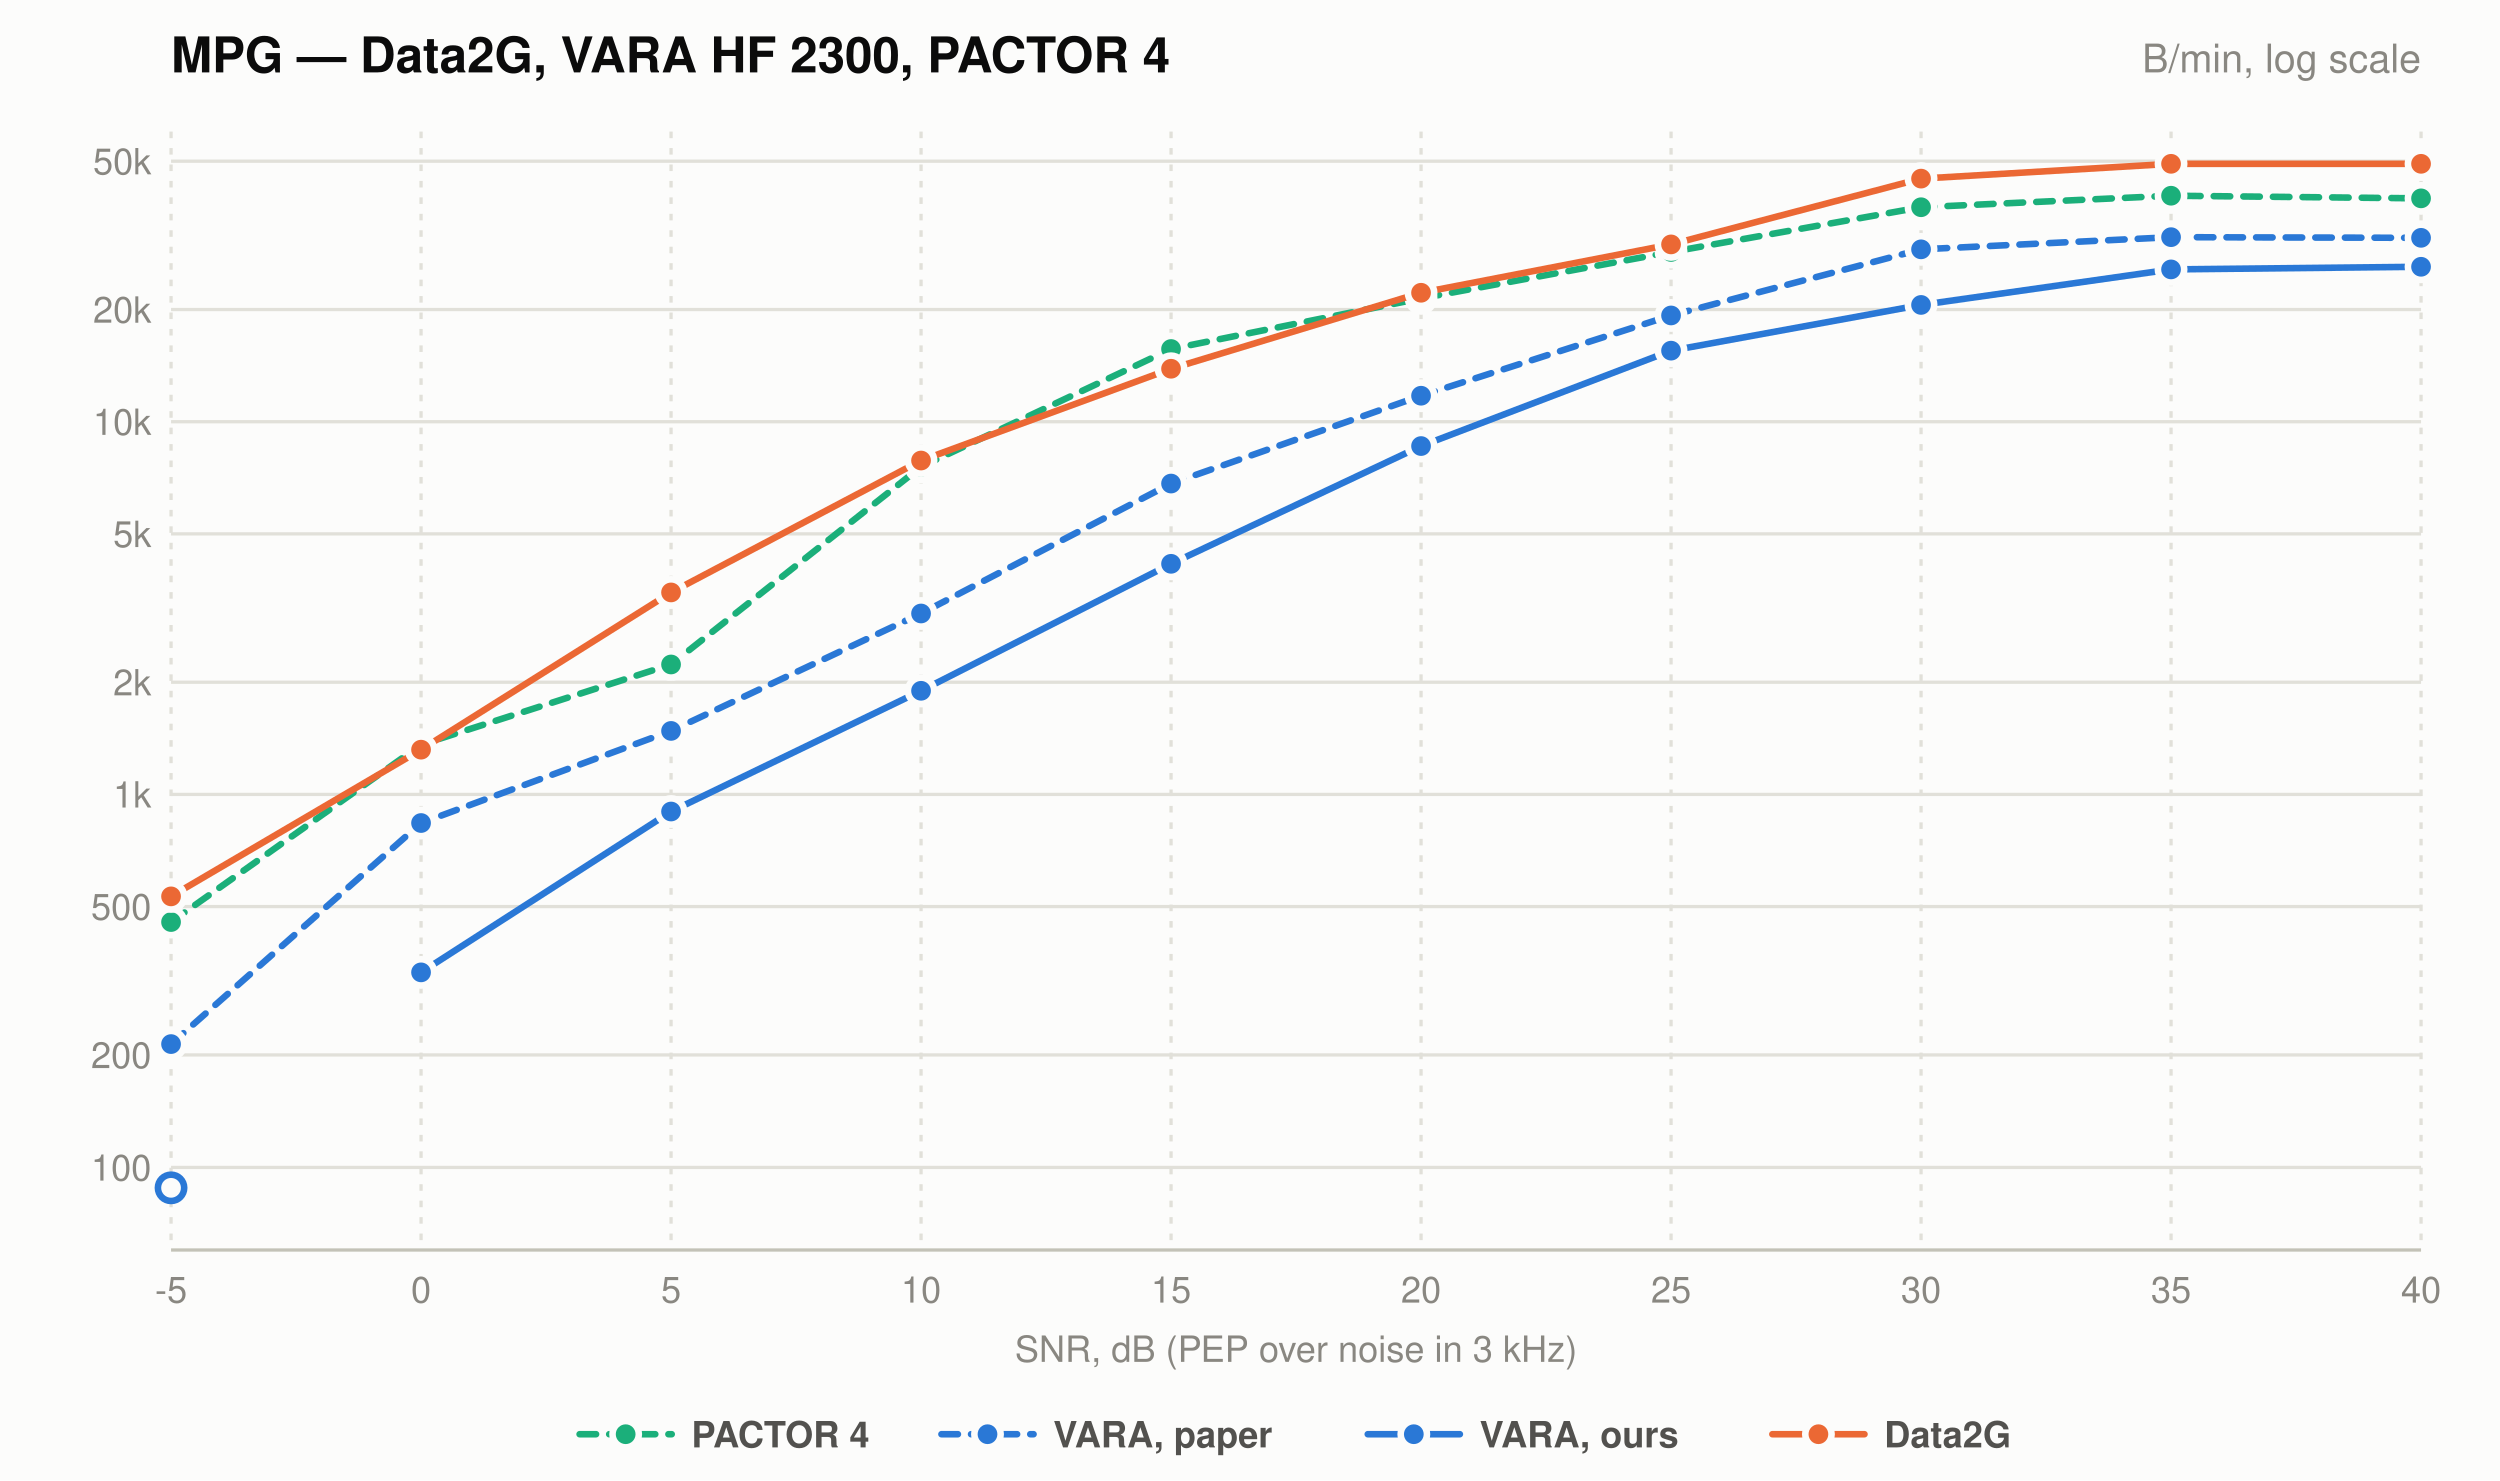
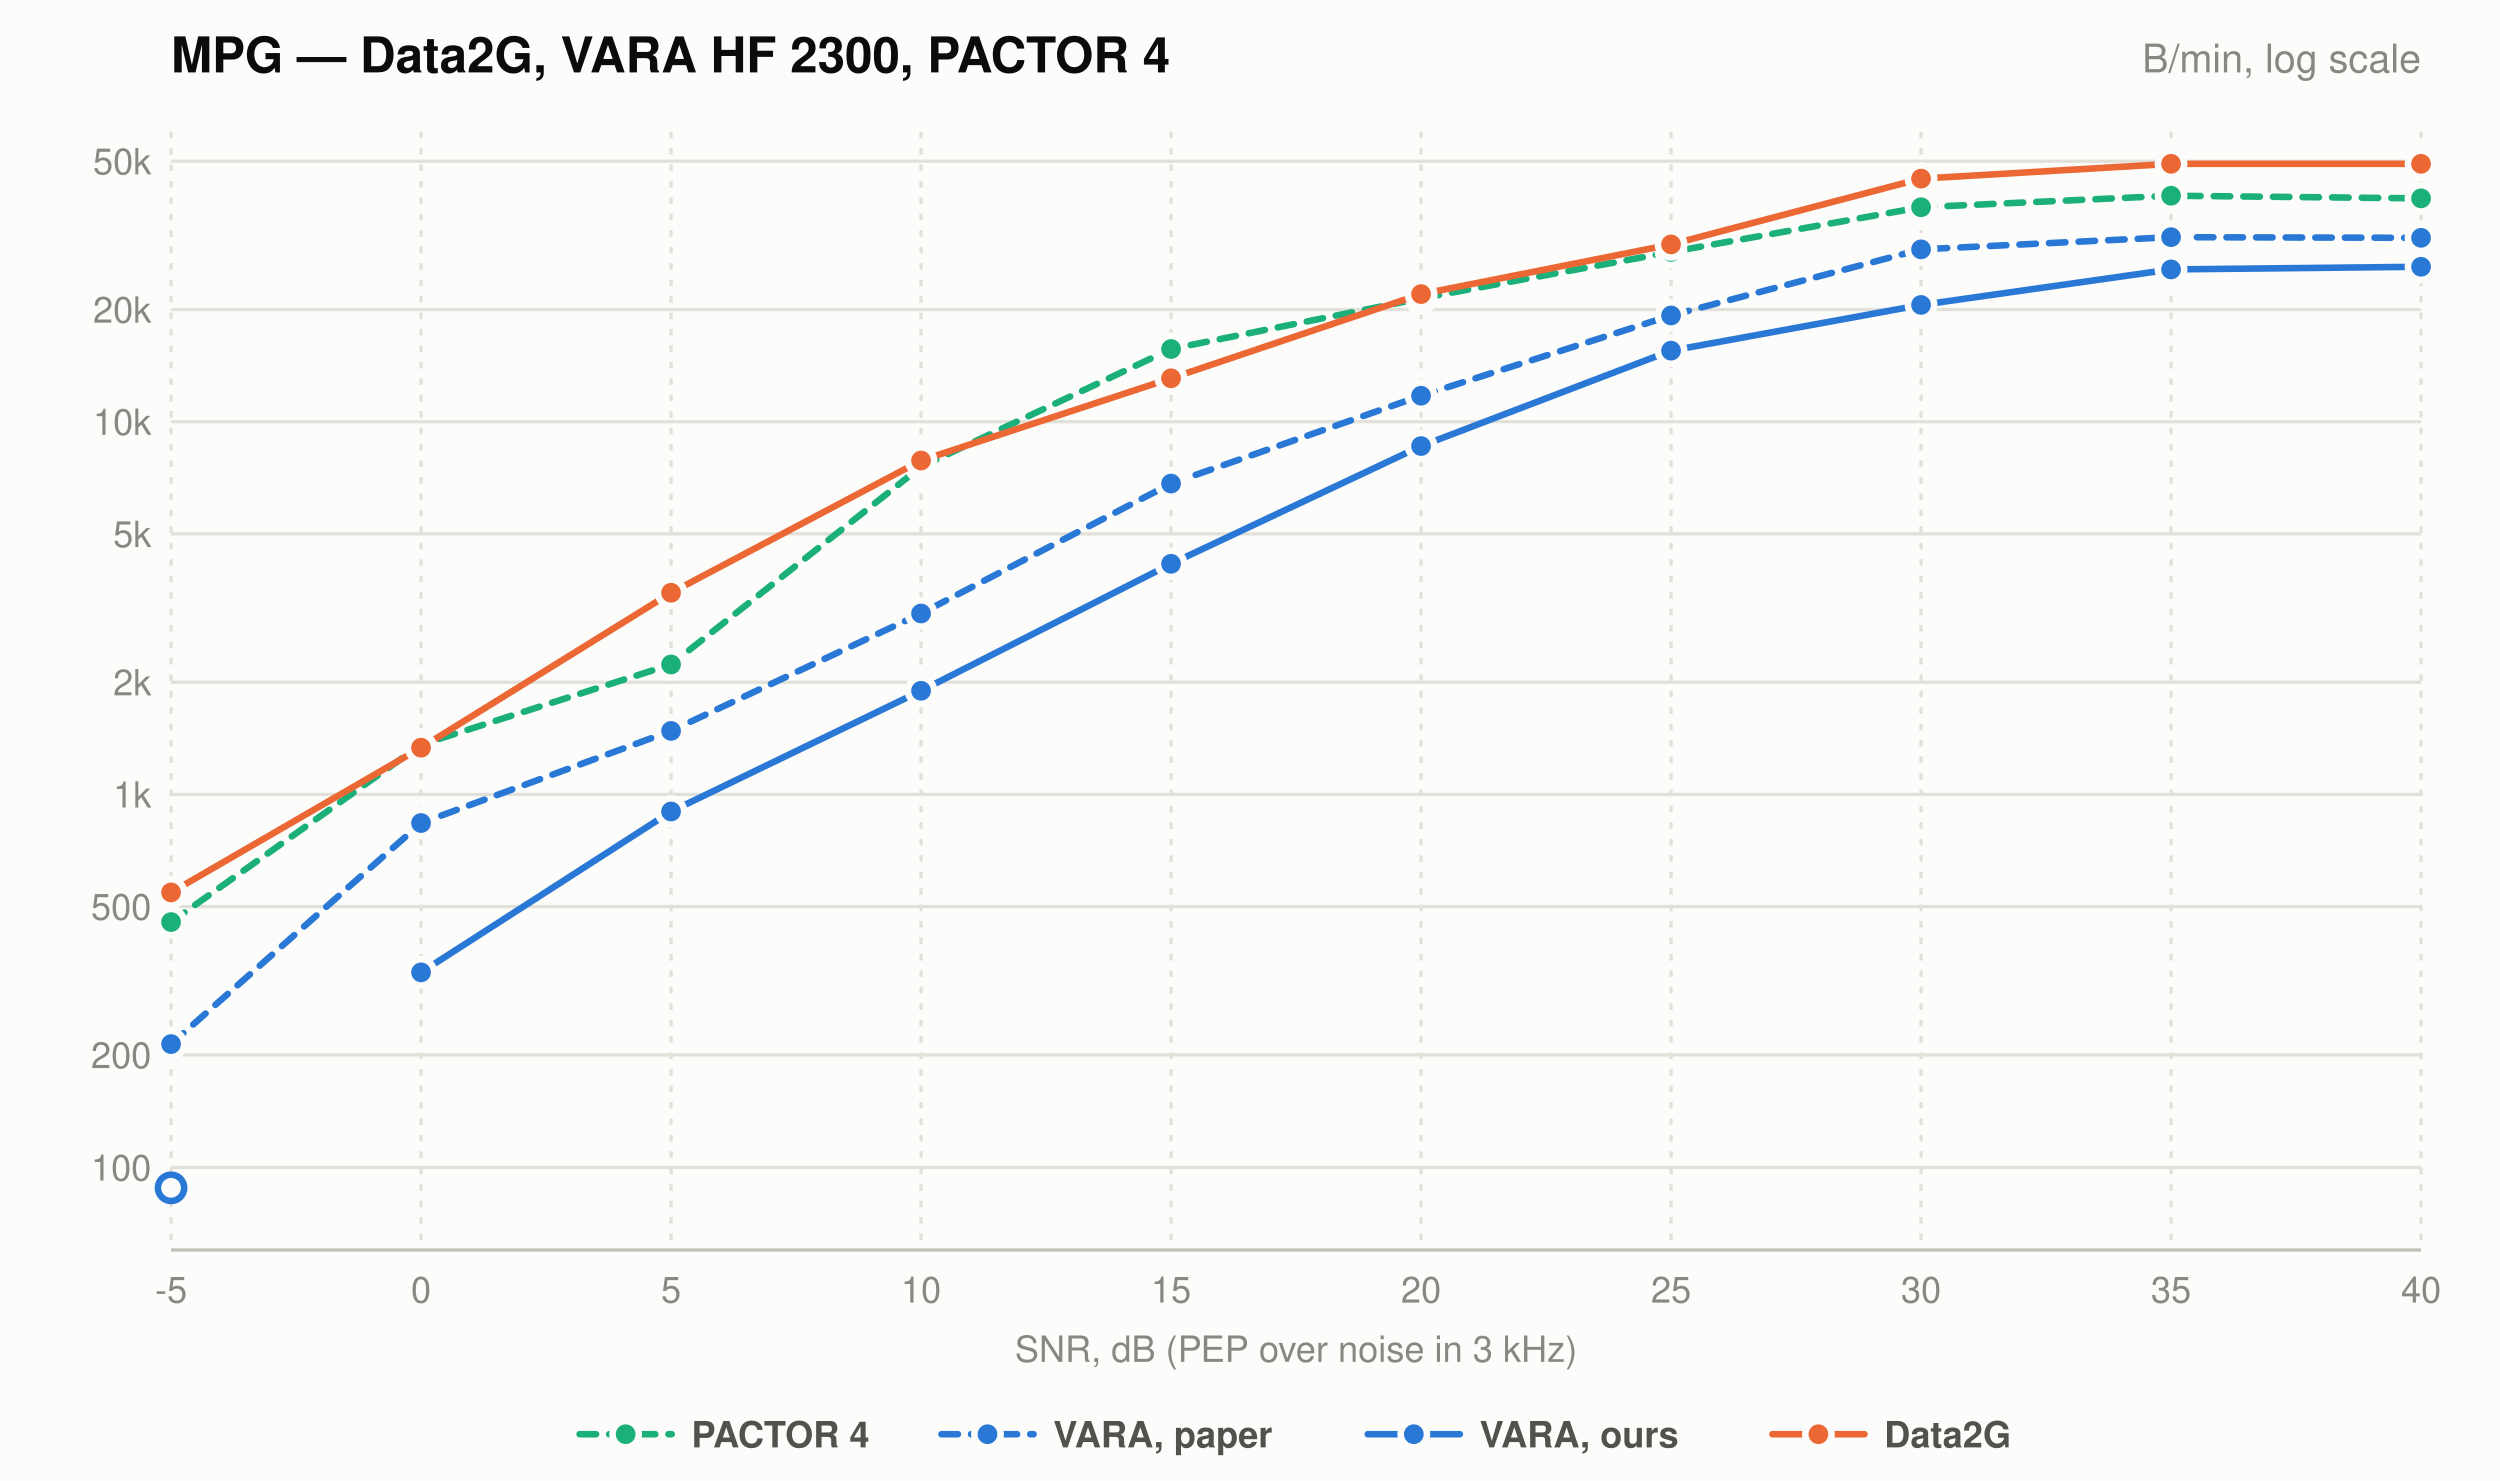
<svg xmlns="http://www.w3.org/2000/svg" viewBox="0 0 760 450" width="760" height="450" font-family="-apple-system, BlinkMacSystemFont, 'Segoe UI', Helvetica, Arial, sans-serif">
  <rect width="760" height="450" fill="#fcfcfb" />
  <text x="52" y="22" font-size="15" font-weight="600" fill="#0b0b0b">MPG — Data2G, VARA HF 2300, PACTOR 4</text>
  <text x="736" y="22" font-size="12" fill="#898781" text-anchor="end">B/min, log scale</text>
  <line x1="52" x2="736" y1="354.9" y2="354.9" stroke="#e1e0d9" />
  <text x="46" y="358.9" font-size="11" fill="#898781" text-anchor="end">100</text>
  <line x1="52" x2="736" y1="320.7" y2="320.7" stroke="#e1e0d9" />
  <text x="46" y="324.7" font-size="11" fill="#898781" text-anchor="end">200</text>
  <line x1="52" x2="736" y1="275.6" y2="275.6" stroke="#e1e0d9" />
  <text x="46" y="279.6" font-size="11" fill="#898781" text-anchor="end">500</text>
  <line x1="52" x2="736" y1="241.5" y2="241.5" stroke="#e1e0d9" />
  <text x="46" y="245.5" font-size="11" fill="#898781" text-anchor="end">1k</text>
  <line x1="52" x2="736" y1="207.4" y2="207.4" stroke="#e1e0d9" />
  <text x="46" y="211.4" font-size="11" fill="#898781" text-anchor="end">2k</text>
  <line x1="52" x2="736" y1="162.3" y2="162.3" stroke="#e1e0d9" />
  <text x="46" y="166.3" font-size="11" fill="#898781" text-anchor="end">5k</text>
  <line x1="52" x2="736" y1="128.2" y2="128.2" stroke="#e1e0d9" />
  <text x="46" y="132.2" font-size="11" fill="#898781" text-anchor="end">10k</text>
  <line x1="52" x2="736" y1="94.1" y2="94.1" stroke="#e1e0d9" />
  <text x="46" y="98.1" font-size="11" fill="#898781" text-anchor="end">20k</text>
  <line x1="52" x2="736" y1="49.0" y2="49.0" stroke="#e1e0d9" />
  <text x="46" y="53.0" font-size="11" fill="#898781" text-anchor="end">50k</text>
  <line x1="52.0" x2="52.0" y1="40" y2="380" stroke="#e1e0d9" stroke-dasharray="2 3" />
  <text x="52.0" y="396" font-size="11" fill="#898781" text-anchor="middle">-5</text>
  <line x1="128.0" x2="128.0" y1="40" y2="380" stroke="#e1e0d9" stroke-dasharray="2 3" />
  <text x="128.0" y="396" font-size="11" fill="#898781" text-anchor="middle">0</text>
  <line x1="204.0" x2="204.0" y1="40" y2="380" stroke="#e1e0d9" stroke-dasharray="2 3" />
  <text x="204.0" y="396" font-size="11" fill="#898781" text-anchor="middle">5</text>
  <line x1="280.0" x2="280.0" y1="40" y2="380" stroke="#e1e0d9" stroke-dasharray="2 3" />
  <text x="280.0" y="396" font-size="11" fill="#898781" text-anchor="middle">10</text>
  <line x1="356.0" x2="356.0" y1="40" y2="380" stroke="#e1e0d9" stroke-dasharray="2 3" />
  <text x="356.0" y="396" font-size="11" fill="#898781" text-anchor="middle">15</text>
  <line x1="432.0" x2="432.0" y1="40" y2="380" stroke="#e1e0d9" stroke-dasharray="2 3" />
  <text x="432.0" y="396" font-size="11" fill="#898781" text-anchor="middle">20</text>
  <line x1="508.0" x2="508.0" y1="40" y2="380" stroke="#e1e0d9" stroke-dasharray="2 3" />
  <text x="508.0" y="396" font-size="11" fill="#898781" text-anchor="middle">25</text>
  <line x1="584.0" x2="584.0" y1="40" y2="380" stroke="#e1e0d9" stroke-dasharray="2 3" />
  <text x="584.0" y="396" font-size="11" fill="#898781" text-anchor="middle">30</text>
  <line x1="660.0" x2="660.0" y1="40" y2="380" stroke="#e1e0d9" stroke-dasharray="2 3" />
  <text x="660.0" y="396" font-size="11" fill="#898781" text-anchor="middle">35</text>
  <line x1="736.0" x2="736.0" y1="40" y2="380" stroke="#e1e0d9" stroke-dasharray="2 3" />
  <text x="736.0" y="396" font-size="11" fill="#898781" text-anchor="middle">40</text>
  <line x1="52" x2="736" y1="380" y2="380" stroke="#c3c2b7" />
  <text x="394.0" y="414" font-size="11" fill="#898781" text-anchor="middle">SNR, dB (PEP over noise in 3 kHz)</text>
  <path d="M52.0,280.3L128.0,226.4L204.0,202.0L280.0,141.9L356.0,106.1L432.0,90.7L508.0,76.6L584.0,63.0L660.0,59.5L736.0,60.3" fill="none" stroke="#1baf7a" stroke-width="2" stroke-linejoin="round" stroke-linecap="round" stroke-dasharray="5 4" />
  <circle cx="52.0" cy="280.3" r="4" fill="#1baf7a" stroke="#fcfcfb" stroke-width="2" />
  <circle cx="128.0" cy="226.4" r="4" fill="#1baf7a" stroke="#fcfcfb" stroke-width="2" />
  <circle cx="204.0" cy="202.0" r="4" fill="#1baf7a" stroke="#fcfcfb" stroke-width="2" />
  <circle cx="280.0" cy="141.9" r="4" fill="#1baf7a" stroke="#fcfcfb" stroke-width="2" />
  <circle cx="356.0" cy="106.1" r="4" fill="#1baf7a" stroke="#fcfcfb" stroke-width="2" />
  <circle cx="432.0" cy="90.7" r="4" fill="#1baf7a" stroke="#fcfcfb" stroke-width="2" />
  <circle cx="508.0" cy="76.6" r="4" fill="#1baf7a" stroke="#fcfcfb" stroke-width="2" />
  <circle cx="584.0" cy="63.0" r="4" fill="#1baf7a" stroke="#fcfcfb" stroke-width="2" />
  <circle cx="660.0" cy="59.5" r="4" fill="#1baf7a" stroke="#fcfcfb" stroke-width="2" />
  <circle cx="736.0" cy="60.3" r="4" fill="#1baf7a" stroke="#fcfcfb" stroke-width="2" />
  <path d="M52.0,317.4L128.0,250.2L204.0,222.2L280.0,186.5L356.0,147.0L432.0,120.3L508.0,95.9L584.0,75.8L660.0,72.1L736.0,72.3" fill="none" stroke="#2a78d6" stroke-width="2" stroke-linejoin="round" stroke-linecap="round" stroke-dasharray="5 4" />
  <circle cx="52.0" cy="317.4" r="4" fill="#2a78d6" stroke="#fcfcfb" stroke-width="2" />
  <circle cx="128.0" cy="250.2" r="4" fill="#2a78d6" stroke="#fcfcfb" stroke-width="2" />
  <circle cx="204.0" cy="222.2" r="4" fill="#2a78d6" stroke="#fcfcfb" stroke-width="2" />
  <circle cx="280.0" cy="186.5" r="4" fill="#2a78d6" stroke="#fcfcfb" stroke-width="2" />
  <circle cx="356.0" cy="147.0" r="4" fill="#2a78d6" stroke="#fcfcfb" stroke-width="2" />
  <circle cx="432.0" cy="120.3" r="4" fill="#2a78d6" stroke="#fcfcfb" stroke-width="2" />
  <circle cx="508.0" cy="95.9" r="4" fill="#2a78d6" stroke="#fcfcfb" stroke-width="2" />
  <circle cx="584.0" cy="75.8" r="4" fill="#2a78d6" stroke="#fcfcfb" stroke-width="2" />
  <circle cx="660.0" cy="72.1" r="4" fill="#2a78d6" stroke="#fcfcfb" stroke-width="2" />
  <circle cx="736.0" cy="72.3" r="4" fill="#2a78d6" stroke="#fcfcfb" stroke-width="2" />
  <path d="M128.0,295.6L204.0,246.7L280.0,210.0L356.0,171.4L432.0,135.6L508.0,106.6L584.0,92.7L660.0,81.9L736.0,81.1" fill="none" stroke="#2a78d6" stroke-width="2" stroke-linejoin="round" stroke-linecap="round" />
  <circle cx="52.0" cy="361.1" r="4" fill="#fcfcfb" stroke="#2a78d6" stroke-width="2" />
  <circle cx="128.0" cy="295.6" r="4" fill="#2a78d6" stroke="#fcfcfb" stroke-width="2" />
  <circle cx="204.0" cy="246.7" r="4" fill="#2a78d6" stroke="#fcfcfb" stroke-width="2" />
  <circle cx="280.0" cy="210.0" r="4" fill="#2a78d6" stroke="#fcfcfb" stroke-width="2" />
  <circle cx="356.0" cy="171.4" r="4" fill="#2a78d6" stroke="#fcfcfb" stroke-width="2" />
  <circle cx="432.0" cy="135.6" r="4" fill="#2a78d6" stroke="#fcfcfb" stroke-width="2" />
  <circle cx="508.0" cy="106.6" r="4" fill="#2a78d6" stroke="#fcfcfb" stroke-width="2" />
  <circle cx="584.0" cy="92.7" r="4" fill="#2a78d6" stroke="#fcfcfb" stroke-width="2" />
  <circle cx="660.0" cy="81.9" r="4" fill="#2a78d6" stroke="#fcfcfb" stroke-width="2" />
  <circle cx="736.0" cy="81.1" r="4" fill="#2a78d6" stroke="#fcfcfb" stroke-width="2" />
-   <path d="M52.0,272.5L128.0,227.9L204.0,180.1L280.0,140.0L356.0,112.1L432.0,89.0L508.0,74.3L584.0,54.3L660.0,49.8L736.0,49.8" fill="none" stroke="#eb6834" stroke-width="2" stroke-linejoin="round" stroke-linecap="round" />
-   <circle cx="52.0" cy="272.5" r="4" fill="#eb6834" stroke="#fcfcfb" stroke-width="2" />
-   <circle cx="128.0" cy="227.9" r="4" fill="#eb6834" stroke="#fcfcfb" stroke-width="2" />
-   <circle cx="204.0" cy="180.1" r="4" fill="#eb6834" stroke="#fcfcfb" stroke-width="2" />
+   <path d="M52.0,271.3L128.0,227.3L204.0,180.2L280.0,140.0L356.0,115.0L432.0,89.4L508.0,74.3L584.0,54.3L660.0,49.8L736.0,49.8" fill="none" stroke="#eb6834" stroke-width="2" stroke-linejoin="round" stroke-linecap="round" />
+   <circle cx="52.0" cy="271.3" r="4" fill="#eb6834" stroke="#fcfcfb" stroke-width="2" />
+   <circle cx="128.0" cy="227.3" r="4" fill="#eb6834" stroke="#fcfcfb" stroke-width="2" />
+   <circle cx="204.0" cy="180.2" r="4" fill="#eb6834" stroke="#fcfcfb" stroke-width="2" />
  <circle cx="280.0" cy="140.0" r="4" fill="#eb6834" stroke="#fcfcfb" stroke-width="2" />
-   <circle cx="356.0" cy="112.1" r="4" fill="#eb6834" stroke="#fcfcfb" stroke-width="2" />
-   <circle cx="432.0" cy="89.0" r="4" fill="#eb6834" stroke="#fcfcfb" stroke-width="2" />
+   <circle cx="356.0" cy="115.0" r="4" fill="#eb6834" stroke="#fcfcfb" stroke-width="2" />
+   <circle cx="432.0" cy="89.4" r="4" fill="#eb6834" stroke="#fcfcfb" stroke-width="2" />
  <circle cx="508.0" cy="74.3" r="4" fill="#eb6834" stroke="#fcfcfb" stroke-width="2" />
  <circle cx="584.0" cy="54.3" r="4" fill="#eb6834" stroke="#fcfcfb" stroke-width="2" />
  <circle cx="660.0" cy="49.8" r="4" fill="#eb6834" stroke="#fcfcfb" stroke-width="2" />
  <circle cx="736.0" cy="49.8" r="4" fill="#eb6834" stroke="#fcfcfb" stroke-width="2" />
  <line x1="176.2" x2="204.2" y1="436" y2="436" stroke="#1baf7a" stroke-width="2" stroke-linecap="round" stroke-dasharray="5 4" />
  <circle cx="190.2" cy="436" r="4" fill="#1baf7a" stroke="#fcfcfb" stroke-width="2" />
  <text x="210.2" y="440" font-size="11" font-weight="600" fill="#52514e">PACTOR 4</text>
  <line x1="286.2" x2="314.2" y1="436" y2="436" stroke="#2a78d6" stroke-width="2" stroke-linecap="round" stroke-dasharray="5 4" />
  <circle cx="300.2" cy="436" r="4" fill="#2a78d6" stroke="#fcfcfb" stroke-width="2" />
  <text x="320.2" y="440" font-size="11" font-weight="600" fill="#52514e">VARA, paper</text>
  <line x1="415.8" x2="443.8" y1="436" y2="436" stroke="#2a78d6" stroke-width="2" stroke-linecap="round" />
  <circle cx="429.8" cy="436" r="4" fill="#2a78d6" stroke="#fcfcfb" stroke-width="2" />
  <text x="449.8" y="440" font-size="11" font-weight="600" fill="#52514e">VARA, ours</text>
  <line x1="538.8" x2="566.8" y1="436" y2="436" stroke="#eb6834" stroke-width="2" stroke-linecap="round" />
  <circle cx="552.8" cy="436" r="4" fill="#eb6834" stroke="#fcfcfb" stroke-width="2" />
  <text x="572.8" y="440" font-size="11" font-weight="600" fill="#52514e">Data2G</text>
</svg>
